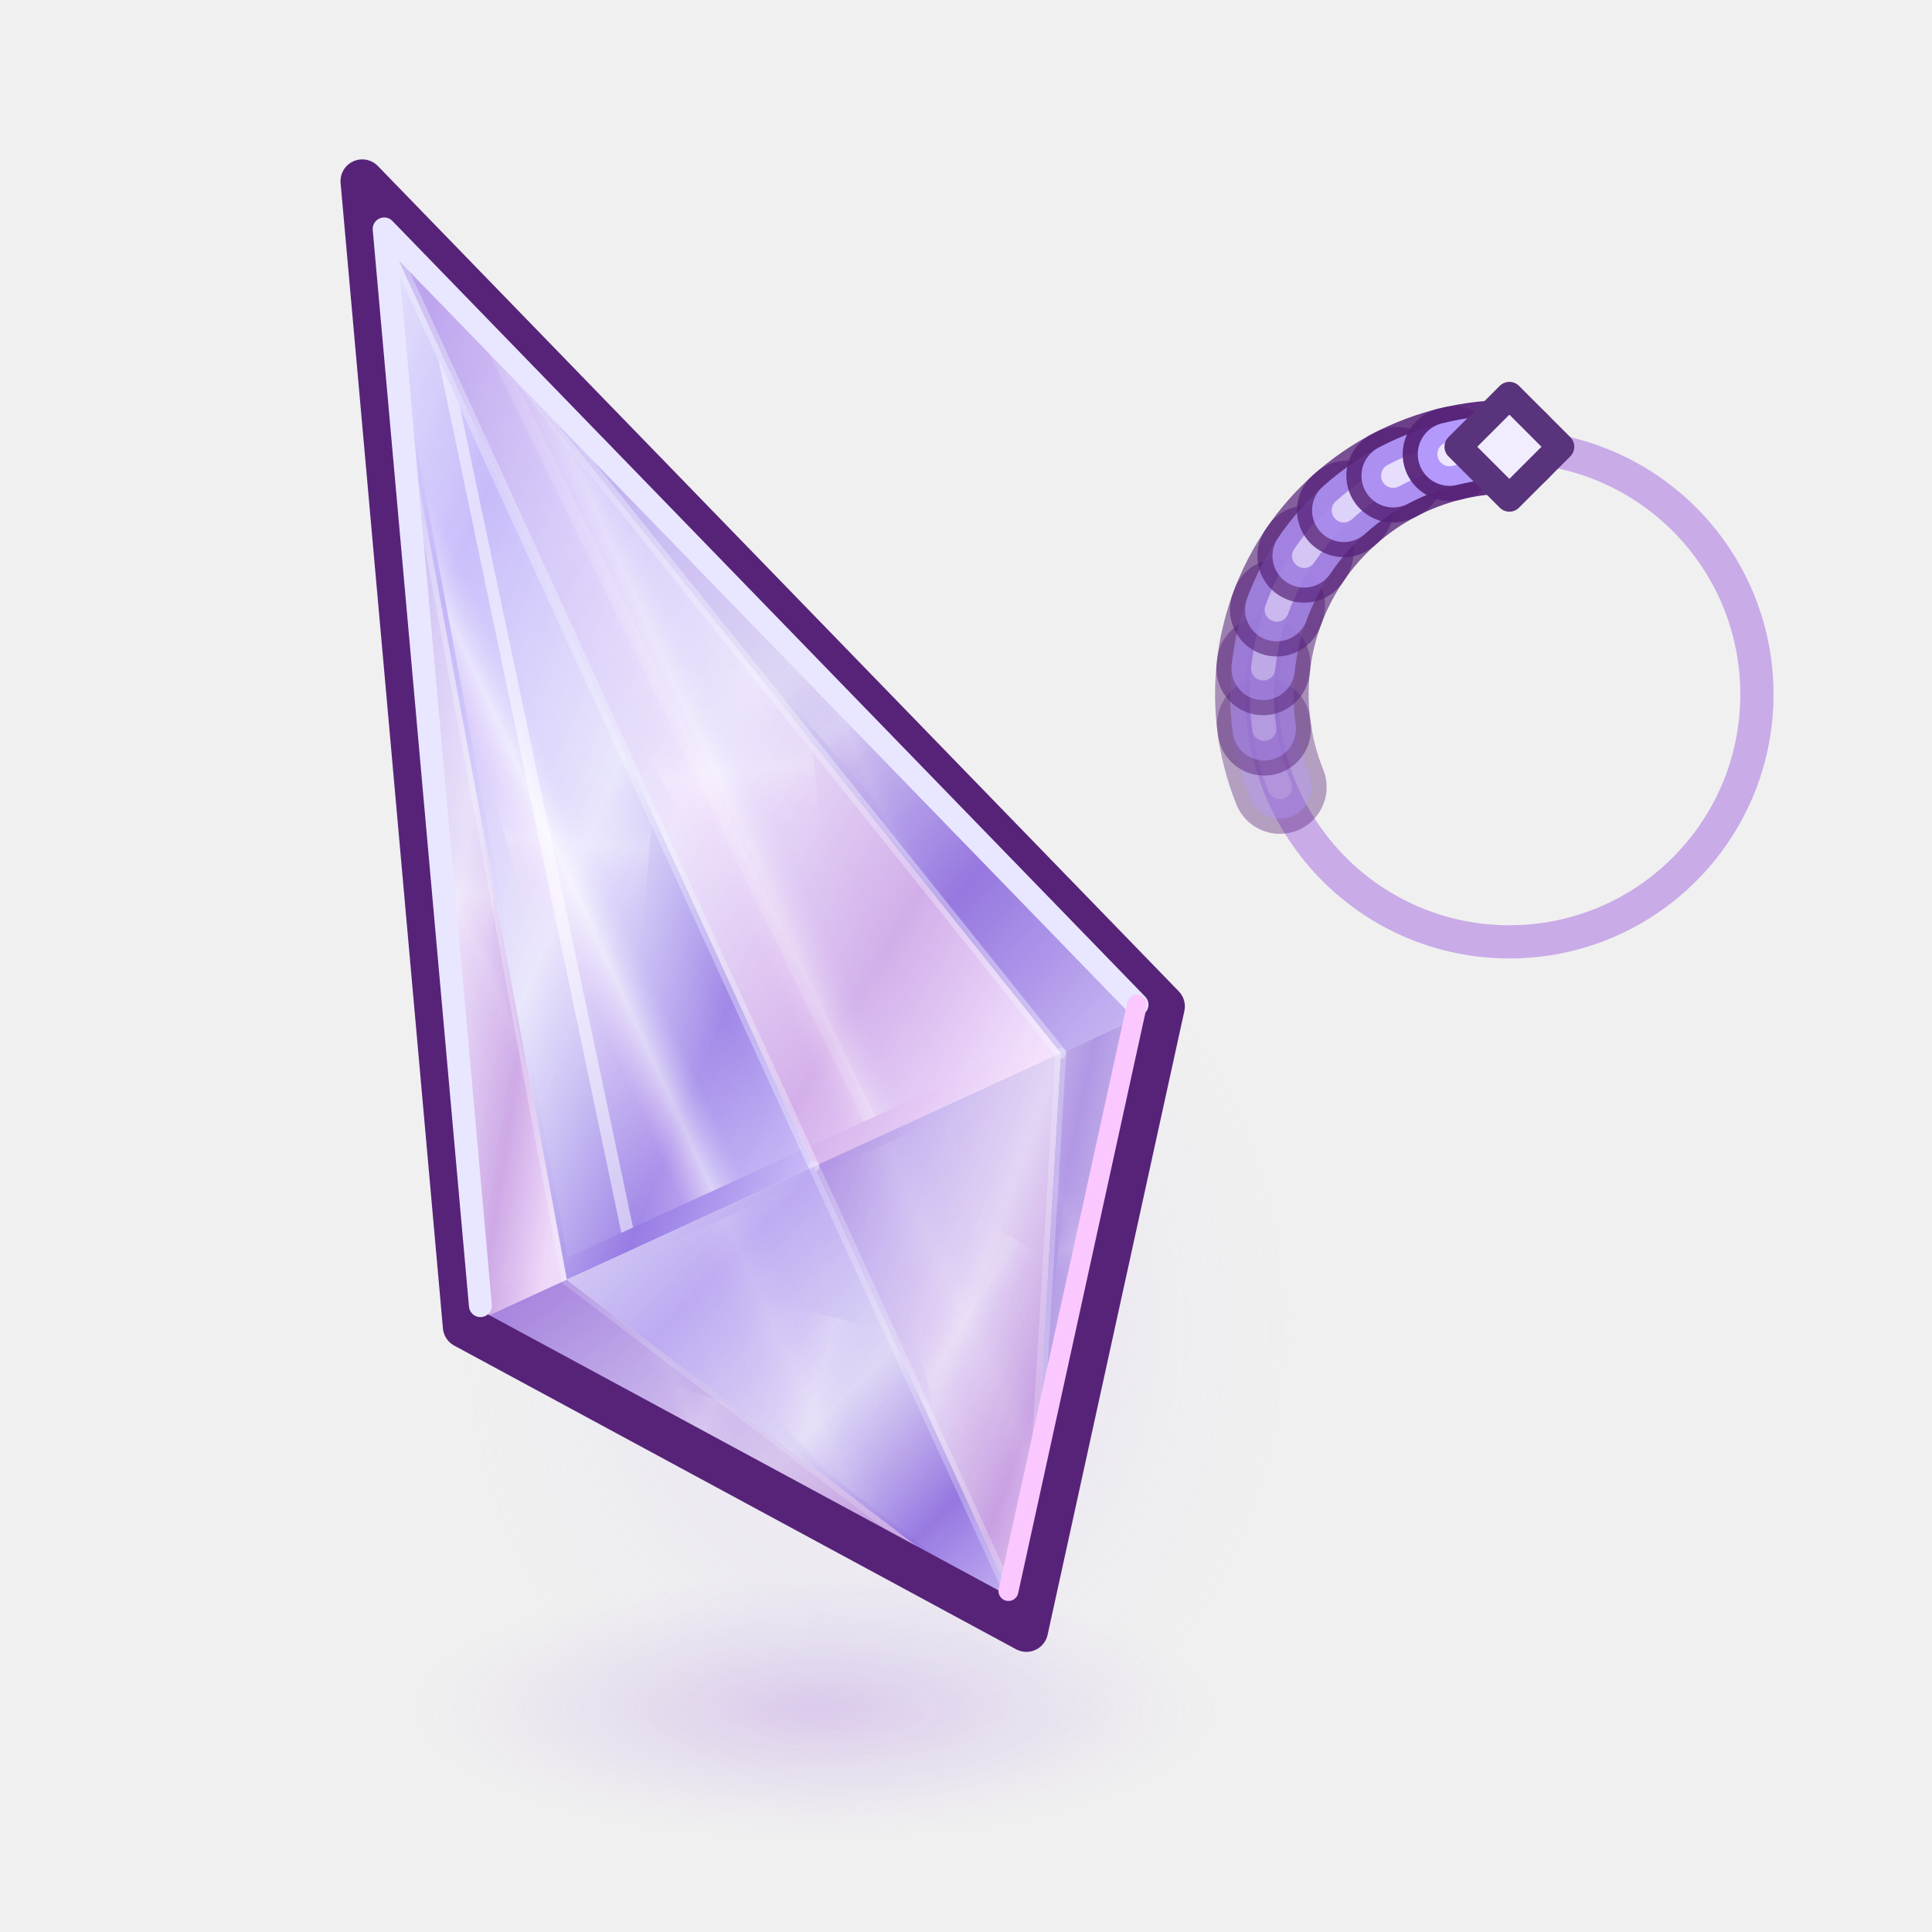
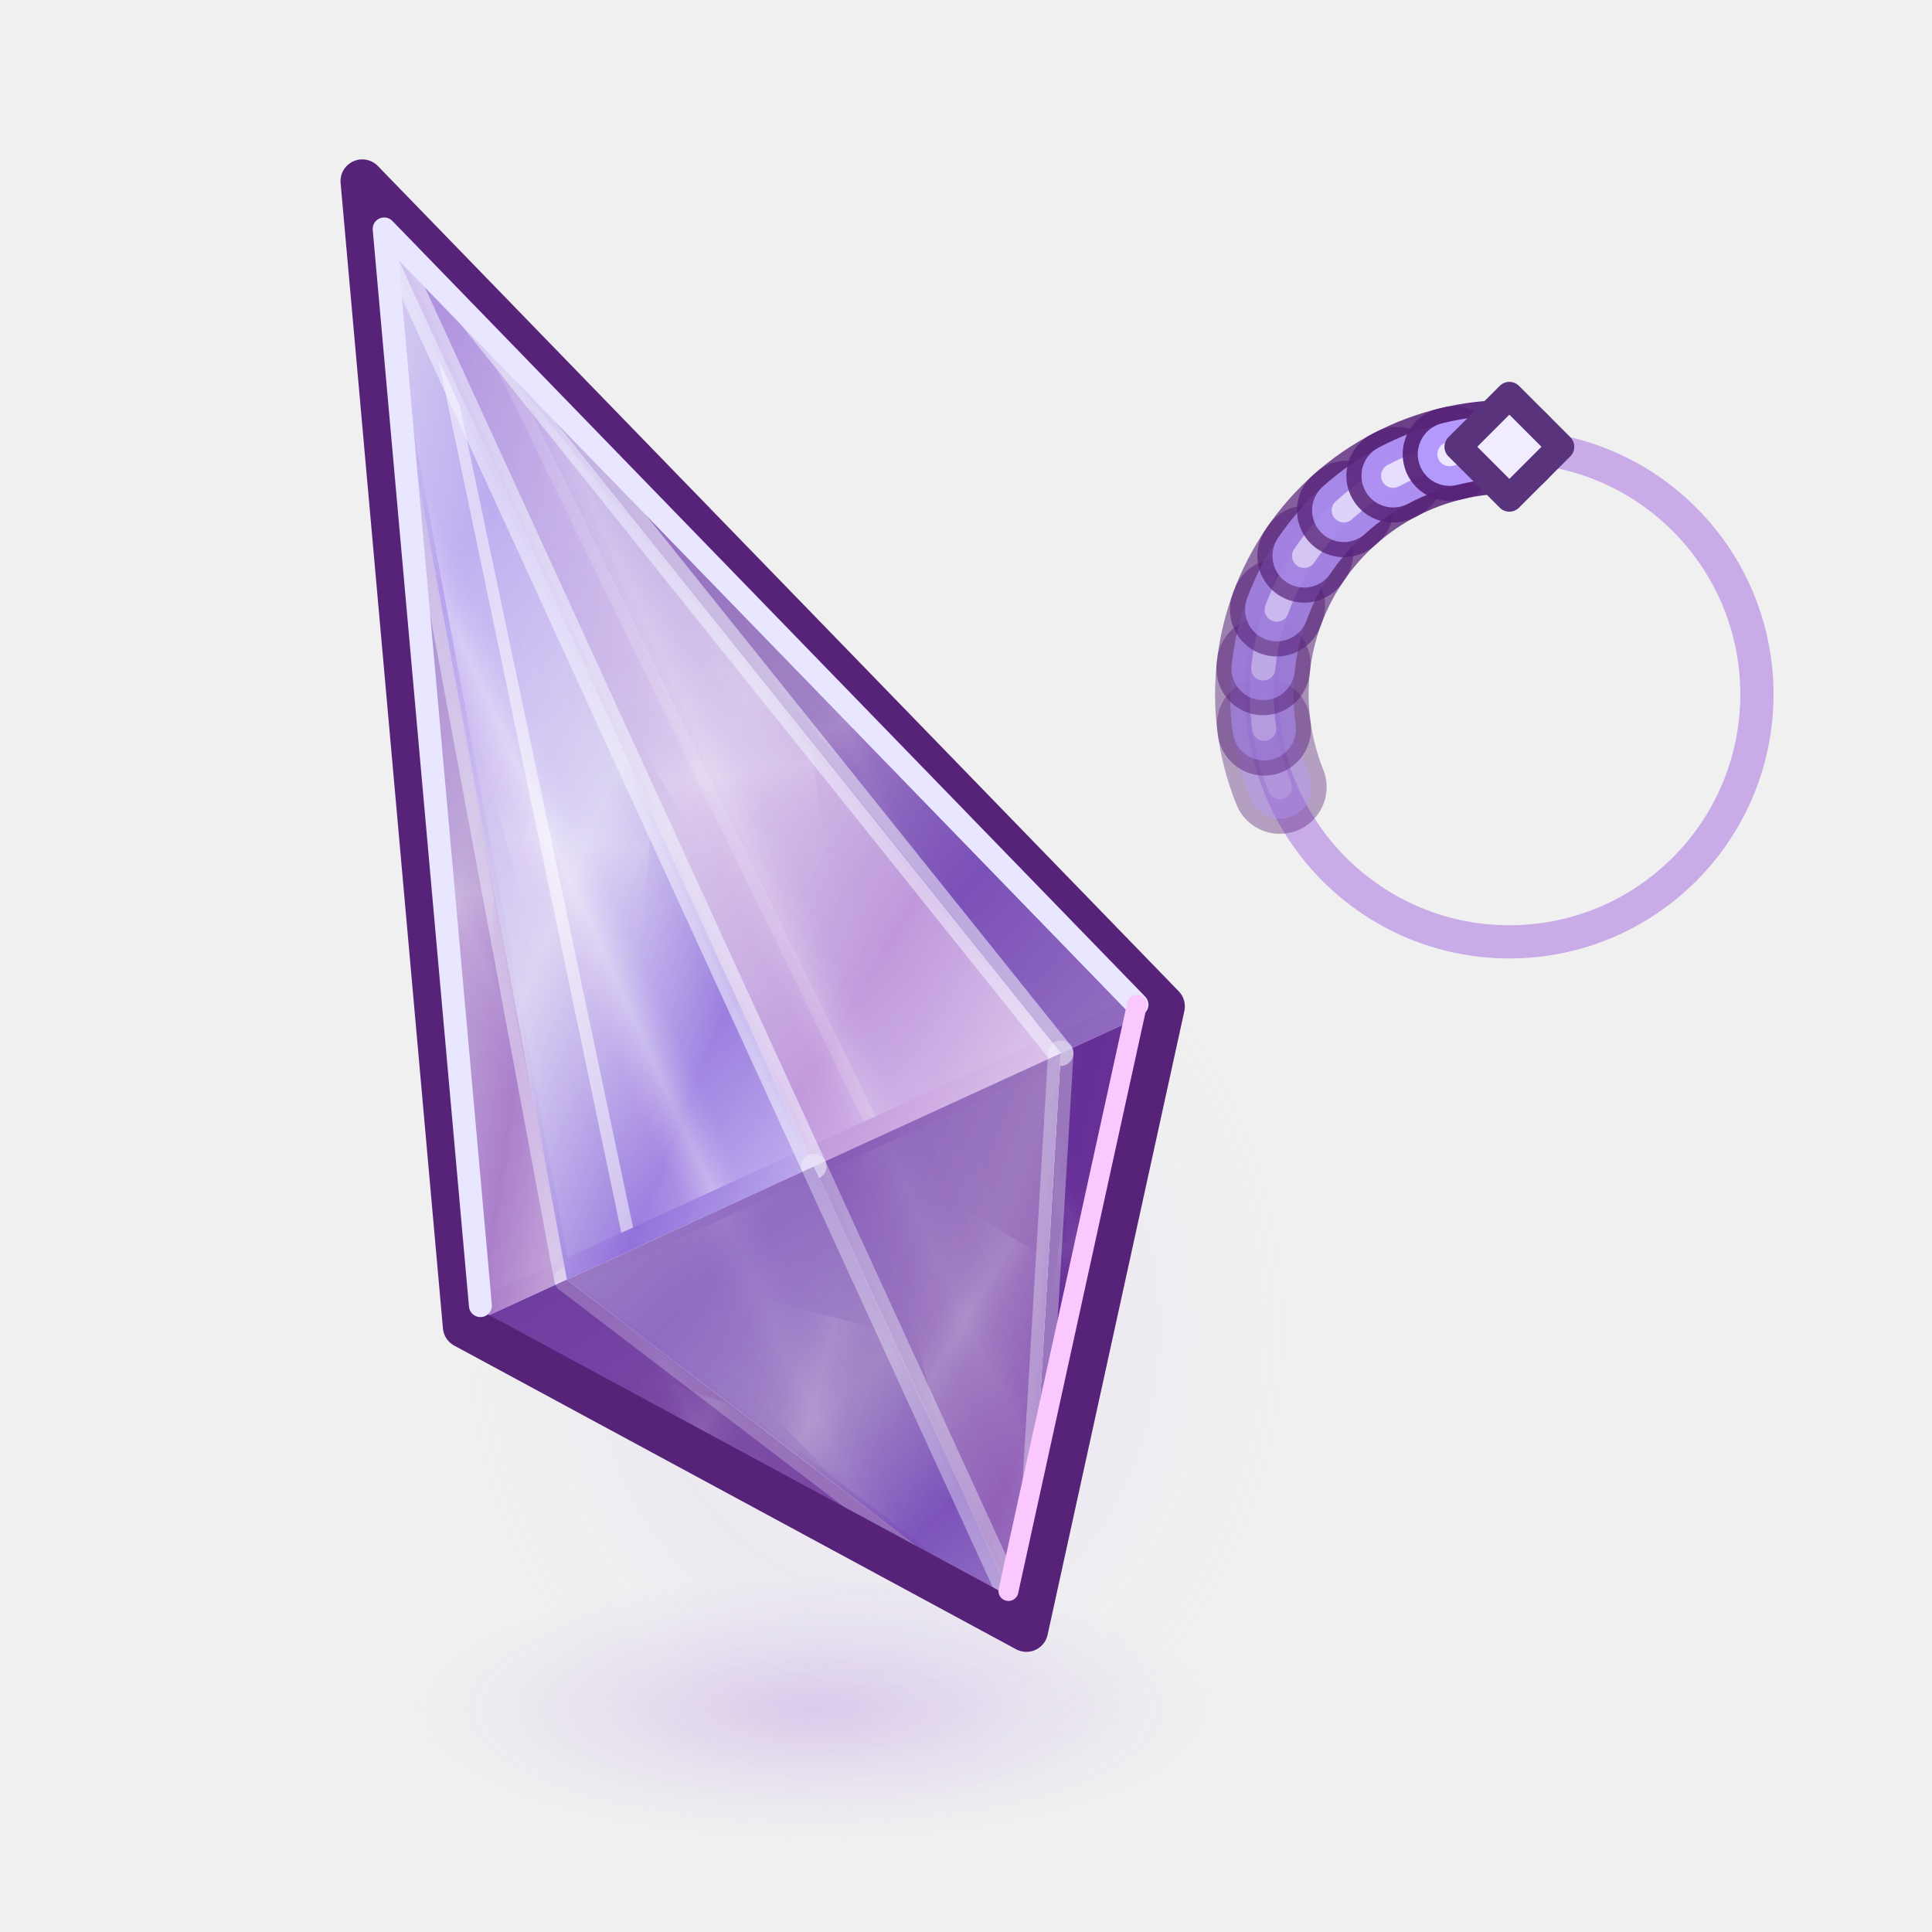
<svg xmlns="http://www.w3.org/2000/svg" width="32" height="32" viewBox="0 0 32 32">
  <defs>
    <linearGradient id="body" x1="0" y1="0" x2="1" y2="1">
      <stop stop-color="#eee9ff" />
      <stop offset=".55" stop-color="#bca1fa" />
      <stop offset="1" stop-color="#f8d8ff" />
    </linearGradient>
    <linearGradient id="crown" x1="0" y1="0" x2=".8" y2="1">
      <stop stop-color="#dbb9ff" />
      <stop offset=".40" stop-color="#f9faff" />
      <stop offset=".70" stop-color="#edeaff" />
      <stop offset="1" stop-color="#977df2" />
    </linearGradient>
    <linearGradient id="left" x1="0" y1="0" x2="1" y2=".5">
      <stop stop-color="#6932a6" />
      <stop offset=".32" stop-color="#764edc" />
      <stop offset=".78" stop-color="#c1bbff" />
      <stop offset="1" stop-color="#e9ebff" />
    </linearGradient>
    <linearGradient id="right" x1="0" y1="0" x2=".7" y2="1">
      <stop stop-color="#a272f0" />
      <stop offset=".36" stop-color="#8f54cb" />
      <stop offset=".7" stop-color="#e6d4ff" />
      <stop offset="1" stop-color="#ffedf8" />
    </linearGradient>
    <linearGradient id="foot" x1="0" y1="0" x2="1" y2="1">
      <stop stop-color="#b6b1ff" />
      <stop offset=".48" stop-color="#7751d9" />
      <stop offset=".52" stop-color="#dbd8ff" />
      <stop offset="1" stop-color="#e8b4ee" />
    </linearGradient>
    <linearGradient id="violet" x1="0" y1="0" x2="1" y2="1">
      <stop stop-color="#d3cbff" />
      <stop offset=".5" stop-color="#da8ee4" />
      <stop offset="1" stop-color="#ffd0fb" />
    </linearGradient>
    <linearGradient id="inner" x1="0" y1="0" x2="1" y2="0">
      <stop stop-color="#7534a6" stop-opacity=".7" />
      <stop offset=".5" stop-color="#e2e0ff" stop-opacity=".25" />
      <stop offset="1" stop-color="#fbfbff" stop-opacity=".8" />
    </linearGradient>
    <linearGradient id="refract" x1="0" y1="0" x2="1" y2="1">
      <stop stop-color="#f3f4ff" />
      <stop offset=".46" stop-color="#d3c2ff" stop-opacity=".7" />
      <stop offset="1" stop-color="#f2baf4" stop-opacity=".4" />
    </linearGradient>
    <linearGradient id="text" x1="0" y1="0" x2="1" y2="0">
      <stop stop-color="#9e76e7" />
      <stop offset=".48" stop-color="#f4f5ff" />
      <stop offset="1" stop-color="#e2a6ff" />
    </linearGradient>
    <radialGradient id="shadow">
      <stop stop-color="#9b57db" stop-opacity=".25" />
      <stop offset=".55" stop-color="#a06ce2" stop-opacity=".10" />
      <stop offset="1" stop-color="#bd8ded" stop-opacity="0" />
    </radialGradient>
    <radialGradient id="halo">
      <stop stop-color="#f1beff" stop-opacity=".10" />
      <stop offset=".6" stop-color="#c0a7ff" stop-opacity=".07" />
      <stop offset="1" stop-color="#e2d4ff" stop-opacity="0" />
    </radialGradient>
    <linearGradient id="edgeIce" x1="0" y1="0" x2="1" y2="1">
      <stop offset="0.0" stop-color="#f1edff" />
      <stop offset="0.5" stop-color="#944ee2" />
      <stop offset="1.0" stop-color="#e9ebff" />
    </linearGradient>
    <linearGradient id="edgeIndigo" x1="0" y1="0" x2="1" y2="1">
      <stop offset="0.0" stop-color="#5c179b" />
      <stop offset="0.5" stop-color="#b983ff" />
      <stop offset="1.0" stop-color="#bc66c6" />
    </linearGradient>
    <linearGradient id="edgeLilac" x1="0" y1="0" x2="1" y2="1">
      <stop offset="0.0" stop-color="#d292e6" />
      <stop offset="0.5" stop-color="#fff5fb" />
      <stop offset="1.0" stop-color="#8a47ca" />
    </linearGradient>
    <linearGradient id="edgeBlue" x1="0" y1="0" x2="1" y2="1">
      <stop offset="0.0" stop-color="#642d94" />
      <stop offset="0.5" stop-color="#9e94ff" />
      <stop offset="1.0" stop-color="#6031ca" />
    </linearGradient>
    <linearGradient id="tableLight" x1="0" y1="0" x2="1" y2="1">
      <stop offset="0.0" stop-color="#e1d0ff" />
      <stop offset="0.5" stop-color="#ffffff" />
      <stop offset="1.0" stop-color="#c6acf7" />
    </linearGradient>
    <linearGradient id="tableBlue" x1="0" y1="0" x2="1" y2="1">
      <stop offset="0.0" stop-color="#8152d5" />
      <stop offset="0.5" stop-color="#e0deff" />
      <stop offset="1.0" stop-color="#a083ed" />
    </linearGradient>
    <linearGradient id="tableIce" x1="0" y1="0" x2="1" y2="1">
      <stop offset="0.0" stop-color="#dad8ff" />
      <stop offset="0.5" stop-color="#7055ea" />
      <stop offset="1.0" stop-color="#f5f1ff" />
    </linearGradient>
    <linearGradient id="tableLilac" x1="0" y1="0" x2="1" y2="1">
      <stop offset="0.0" stop-color="#b671d9" />
      <stop offset="0.5" stop-color="#f7d8ff" />
      <stop offset="1.0" stop-color="#fff7fb" />
    </linearGradient>
    <linearGradient id="reflectedBlue" x1="0" y1="0" x2="1" y2="1">
      <stop offset="0.0" stop-color="#e8eaff" />
      <stop offset="0.5" stop-color="#6340cc" />
      <stop offset="1.0" stop-color="#c1bbff" />
    </linearGradient>
    <linearGradient id="depthGlass" x1="0" y1="0" x2=".85" y2="1">
      <stop stop-color="#8038ae" stop-opacity=".24" />
      <stop offset=".4" stop-color="#9d80ef" stop-opacity=".08" />
      <stop offset=".72" stop-color="#bc71d6" stop-opacity=".27" />
      <stop offset="1" stop-color="#ffd8fa" stop-opacity=".13" />
    </linearGradient>
    <linearGradient id="iceRefraction" x1="0" y1="0" x2="1" y2=".7">
      <stop stop-color="#8358df" stop-opacity=".06" />
      <stop offset=".35" stop-color="#a294ff" stop-opacity=".36" />
      <stop offset=".53" stop-color="#f3f4ff" stop-opacity=".72" />
      <stop offset=".65" stop-color="#8165eb" stop-opacity=".22" />
      <stop offset="1" stop-color="#c8b9ff" stop-opacity="0" />
    </linearGradient>
    <linearGradient id="violetRefraction" x1="0" y1="1" x2="1" y2="0">
      <stop stop-color="#a062d5" stop-opacity="0" />
      <stop offset=".35" stop-color="#eda6ef" stop-opacity=".31" />
      <stop offset=".52" stop-color="#ffeaf9" stop-opacity=".59" />
      <stop offset=".7" stop-color="#a28ff6" stop-opacity=".18" />
      <stop offset="1" stop-color="#cfb5ff" stop-opacity="0" />
    </linearGradient>
    <linearGradient id="clearIce" x1="0" y1="0" x2="1" y2="1">
      <stop stop-color="#eff0ff" stop-opacity=".98" />
      <stop offset=".28" stop-color="#c1b2fa" stop-opacity=".94" />
      <stop offset=".55" stop-color="#e9e7ff" stop-opacity=".88" />
      <stop offset=".78" stop-color="#9578e5" stop-opacity=".96" />
      <stop offset="1" stop-color="#dad1ff" stop-opacity=".98" />
    </linearGradient>
    <linearGradient id="clearLilac" x1="0" y1="0" x2="1" y2=".85">
      <stop stop-color="#a988e6" stop-opacity=".98" />
      <stop offset=".32" stop-color="#d2c5fa" stop-opacity=".94" />
      <stop offset=".58" stop-color="#f0e8ff" stop-opacity=".90" />
      <stop offset=".82" stop-color="#d1a9e9" stop-opacity=".96" />
      <stop offset="1" stop-color="#f7e3ff" stop-opacity=".98" />
    </linearGradient>
  </defs>
  <ellipse cx="13.5" cy="28.3" rx="6.7" ry="2.2" fill="url(#shadow)" stroke="none" stroke-width="0" stroke-linejoin="round" stroke-linecap="round" />
  <ellipse cx="14.5" cy="22" rx="7" ry="8" fill="url(#halo)" stroke="none" stroke-width="0" stroke-linejoin="round" stroke-linecap="round" />
  <polygon points="6,3 19.265,16.669 17.57,17.445" fill="url(#clearIce)" stroke="none" stroke-width="0.7" stroke-linejoin="round" stroke-linecap="round" />
-   <polygon points="6,3 19.265,16.669 17.57,17.445" fill="#7434a7" fill-opacity="0.098" stroke="none" stroke-width="0.7" stroke-linejoin="round" stroke-linecap="round" />
+   <polygon points="6,3 19.265,16.669 17.57,17.445" fill="#612891" fill-opacity="0.561" stroke="none" stroke-width="0" stroke-linejoin="round" stroke-linecap="round" />
  <polygon points="6.455,3.515 18.991,16.432 17.389,17.166" fill="#eff0ff" fill-opacity="0.024" stroke="none" stroke-width="0.7" stroke-linejoin="round" stroke-linecap="round" />
  <defs>
    <linearGradient id="sheen5" gradientUnits="userSpaceOnUse" x1="13.019" y1="10.249" x2="15.038" y2="13.569">
      <stop stop-color="#e7e4ff" stop-opacity="0" />
-       <stop offset=".3" stop-color="#ddd6ff" stop-opacity="0.064" />
-       <stop offset=".5" stop-color="#ffffff" stop-opacity="0.212" />
-       <stop offset=".7" stop-color="#ffdcff" stop-opacity="0.053" />
+       <stop offset=".3" stop-color="#ddd6ff" stop-opacity="0.038" />
+       <stop offset=".5" stop-color="#ffffff" stop-opacity="0.127" />
+       <stop offset=".7" stop-color="#ffdcff" stop-opacity="0.032" />
      <stop offset="1" stop-color="#ffdcff" stop-opacity="0" />
    </linearGradient>
  </defs>
  <polygon points="10.216,7.391 14.603,11.911 17.71,17.019 11.048,9.249" fill="url(#sheen5)" />
  <defs>
    <linearGradient id="sheen6" gradientUnits="userSpaceOnUse" x1="14.567" y1="11.928" x2="13.526" y2="12.405">
      <stop stop-color="#e7e4ff" stop-opacity="0" />
-       <stop offset=".3" stop-color="#ddd6ff" stop-opacity="0.024" />
-       <stop offset=".5" stop-color="#ffffff" stop-opacity="0.081" />
-       <stop offset=".7" stop-color="#ffdcff" stop-opacity="0.02" />
+       <stop offset=".3" stop-color="#ddd6ff" stop-opacity="0.015" />
+       <stop offset=".5" stop-color="#ffffff" stop-opacity="0.048" />
+       <stop offset=".7" stop-color="#ffdcff" stop-opacity="0.012" />
      <stop offset="1" stop-color="#ffdcff" stop-opacity="0" />
    </linearGradient>
  </defs>
  <polygon points="6.455,3.515 18.991,16.432 17.389,17.166" fill="url(#sheen6)" />
-   <polyline points="6,3 19.265,16.669" fill="none" stroke="#f4f5ff" stroke-opacity="0.286" stroke-width="0.18" stroke-linejoin="round" stroke-linecap="round" />
+   <polyline points="6,3 19.265,16.669" fill="none" stroke="#f4f5ff" stroke-opacity="0.372" stroke-width="0.42" stroke-linejoin="round" stroke-linecap="round" />
  <polyline points="11.473,8.686 14.482,11.786" fill="none" stroke="#b39bff" stroke-opacity="0" stroke-width="0.8" stroke-linejoin="round" stroke-linecap="round" />
  <polyline points="11.473,8.686 14.482,11.786" fill="none" stroke="#ffffff" stroke-opacity="0" stroke-width="0.29" stroke-linejoin="round" stroke-linecap="round" />
  <polygon points="17,27 19.265,16.669 17.57,17.445" fill="url(#clearIce)" stroke="none" stroke-width="0.7" stroke-linejoin="round" stroke-linecap="round" />
-   <polygon points="17,27 19.265,16.669 17.57,17.445" fill="#7434a7" fill-opacity="0.231" stroke="none" stroke-width="0.7" stroke-linejoin="round" stroke-linecap="round" />
+   <polygon points="17,27 19.265,16.669 17.57,17.445" fill="#612891" fill-opacity="0.949" stroke="none" stroke-width="0" stroke-linejoin="round" stroke-linecap="round" />
  <polygon points="17.052,26.635 19.192,16.872 17.591,17.606" fill="#eff0ff" fill-opacity="0" stroke="none" stroke-width="0.7" stroke-linejoin="round" stroke-linecap="round" />
  <defs>
    <linearGradient id="sheen13" gradientUnits="userSpaceOnUse" x1="18.189" y1="21.53" x2="17.844" y2="19.69">
      <stop stop-color="#e7e4ff" stop-opacity="0" />
-       <stop offset=".3" stop-color="#ddd6ff" stop-opacity="0.041" />
-       <stop offset=".5" stop-color="#ffffff" stop-opacity="0.137" />
-       <stop offset=".7" stop-color="#ffdcff" stop-opacity="0.034" />
+       <stop offset=".3" stop-color="#ddd6ff" stop-opacity="0.025" />
+       <stop offset=".5" stop-color="#ffffff" stop-opacity="0.082" />
+       <stop offset=".7" stop-color="#ffdcff" stop-opacity="0.021" />
      <stop offset="1" stop-color="#ffdcff" stop-opacity="0" />
    </linearGradient>
  </defs>
  <polygon points="17.694,23.706 18.443,20.289 17.911,17.459 17.278,22.843" fill="url(#sheen13)" />
  <defs>
    <linearGradient id="sheen14" gradientUnits="userSpaceOnUse" x1="18.407" y1="20.306" x2="17.366" y2="20.783">
      <stop stop-color="#e7e4ff" stop-opacity="0" />
-       <stop offset=".3" stop-color="#ddd6ff" stop-opacity="0.024" />
-       <stop offset=".5" stop-color="#ffffff" stop-opacity="0.08" />
-       <stop offset=".7" stop-color="#ffdcff" stop-opacity="0.02" />
+       <stop offset=".3" stop-color="#ddd6ff" stop-opacity="0.014" />
+       <stop offset=".5" stop-color="#ffffff" stop-opacity="0.048" />
+       <stop offset=".7" stop-color="#ffdcff" stop-opacity="0.012" />
      <stop offset="1" stop-color="#ffdcff" stop-opacity="0" />
    </linearGradient>
  </defs>
  <polygon points="17.052,26.635 19.192,16.872 17.591,17.606" fill="url(#sheen14)" />
-   <polyline points="17,27 19.265,16.669" fill="none" stroke="#f4f5ff" stroke-opacity="0.157" stroke-width="0.18" stroke-linejoin="round" stroke-linecap="round" />
+   <polyline points="17,27 19.265,16.669" fill="none" stroke="#f4f5ff" stroke-opacity="0.188" stroke-width="0.42" stroke-linejoin="round" stroke-linecap="round" />
  <polyline points="17.909,22.727 18.422,20.384" fill="none" stroke="#b39bff" stroke-opacity="0" stroke-width="0.8" stroke-linejoin="round" stroke-linecap="round" />
  <polyline points="17.909,22.727 18.422,20.384" fill="none" stroke="#ffffff" stroke-opacity="0" stroke-width="0.29" stroke-linejoin="round" stroke-linecap="round" />
  <polygon points="6,3 9.389,21.195 7.695,21.971" fill="url(#clearLilac)" stroke="none" stroke-width="0.7" stroke-linejoin="round" stroke-linecap="round" />
-   <polygon points="6,3 9.389,21.195 7.695,21.971" fill="#7434a7" fill-opacity="0.047" stroke="none" stroke-width="0.7" stroke-linejoin="round" stroke-linecap="round" />
+   <polygon points="6,3 9.389,21.195 7.695,21.971" fill="#612891" fill-opacity="0.372" stroke="none" stroke-width="0" stroke-linejoin="round" stroke-linecap="round" />
  <polygon points="6.093,3.681 9.296,20.875 7.695,21.609" fill="#eff0ff" fill-opacity="0.051" stroke="none" stroke-width="0.7" stroke-linejoin="round" stroke-linecap="round" />
  <defs>
    <linearGradient id="sheen21" gradientUnits="userSpaceOnUse" x1="7.785" y1="12.648" x2="7.681" y2="16.941">
      <stop stop-color="#e7e4ff" stop-opacity="0" />
-       <stop offset=".3" stop-color="#ddd6ff" stop-opacity="0.074" />
-       <stop offset=".5" stop-color="#ffffff" stop-opacity="0.247" />
-       <stop offset=".7" stop-color="#ffdcff" stop-opacity="0.062" />
+       <stop offset=".3" stop-color="#ddd6ff" stop-opacity="0.044" />
+       <stop offset=".5" stop-color="#ffffff" stop-opacity="0.148" />
+       <stop offset=".7" stop-color="#ffdcff" stop-opacity="0.037" />
      <stop offset="1" stop-color="#ffdcff" stop-opacity="0" />
    </linearGradient>
  </defs>
  <polygon points="7.054,8.84 8.175,14.857 8.015,21.462 6.766,11.211" fill="url(#sheen21)" />
  <defs>
    <linearGradient id="sheen22" gradientUnits="userSpaceOnUse" x1="8.139" y1="14.874" x2="7.098" y2="15.351">
      <stop stop-color="#e7e4ff" stop-opacity="0" />
-       <stop offset=".3" stop-color="#ddd6ff" stop-opacity="0.03" />
-       <stop offset=".5" stop-color="#ffffff" stop-opacity="0.101" />
-       <stop offset=".7" stop-color="#ffdcff" stop-opacity="0.025" />
+       <stop offset=".3" stop-color="#ddd6ff" stop-opacity="0.018" />
+       <stop offset=".5" stop-color="#ffffff" stop-opacity="0.06" />
+       <stop offset=".7" stop-color="#ffdcff" stop-opacity="0.015" />
      <stop offset="1" stop-color="#ffdcff" stop-opacity="0" />
    </linearGradient>
  </defs>
  <polygon points="6.093,3.681 9.296,20.875 7.695,21.609" fill="url(#sheen22)" />
-   <polyline points="6,3 9.389,21.195" fill="none" stroke="#f4f5ff" stroke-opacity="0.341" stroke-width="0.18" stroke-linejoin="round" stroke-linecap="round" />
+   <polyline points="6,3 9.389,21.195" fill="none" stroke="#f4f5ff" stroke-opacity="0.459" stroke-width="0.42" stroke-linejoin="round" stroke-linecap="round" />
  <polyline points="7.375,10.565 8.144,14.691" fill="none" stroke="#b39bff" stroke-opacity="0" stroke-width="0.8" stroke-linejoin="round" stroke-linecap="round" />
  <polyline points="7.375,10.565 8.144,14.691" fill="none" stroke="#ffffff" stroke-opacity="0" stroke-width="0.29" stroke-linejoin="round" stroke-linecap="round" />
  <polygon points="17,27 9.389,21.195 7.695,21.971" fill="url(#clearLilac)" stroke="none" stroke-width="0.7" stroke-linejoin="round" stroke-linecap="round" />
-   <polygon points="17,27 9.389,21.195 7.695,21.971" fill="#7434a7" fill-opacity="0.184" stroke="none" stroke-width="0.7" stroke-linejoin="round" stroke-linecap="round" />
+   <polygon points="17,27 9.389,21.195 7.695,21.971" fill="#612891" fill-opacity="0.824" stroke="none" stroke-width="0" stroke-linejoin="round" stroke-linecap="round" />
  <polygon points="16.69,26.801 9.498,21.316 7.897,22.049" fill="#eff0ff" fill-opacity="0.004" stroke="none" stroke-width="0.7" stroke-linejoin="round" stroke-linecap="round" />
  <defs>
    <linearGradient id="sheen29" gradientUnits="userSpaceOnUse" x1="12.956" y1="23.928" x2="10.487" y2="23.062">
      <stop stop-color="#e7e4ff" stop-opacity="0" />
-       <stop offset=".3" stop-color="#ddd6ff" stop-opacity="0.049" />
-       <stop offset=".5" stop-color="#ffffff" stop-opacity="0.163" />
-       <stop offset=".7" stop-color="#ffdcff" stop-opacity="0.041" />
+       <stop offset=".3" stop-color="#ddd6ff" stop-opacity="0.029" />
+       <stop offset=".5" stop-color="#ffffff" stop-opacity="0.098" />
+       <stop offset=".7" stop-color="#ffdcff" stop-opacity="0.024" />
      <stop offset="1" stop-color="#ffdcff" stop-opacity="0" />
    </linearGradient>
  </defs>
  <polygon points="14.532,25.156 12.015,23.235 8.217,21.902 12.997,24.805" fill="url(#sheen29)" />
  <defs>
    <linearGradient id="sheen30" gradientUnits="userSpaceOnUse" x1="11.979" y1="23.252" x2="10.938" y2="23.729">
      <stop stop-color="#e7e4ff" stop-opacity="0" />
-       <stop offset=".3" stop-color="#ddd6ff" stop-opacity="0.024" />
-       <stop offset=".5" stop-color="#ffffff" stop-opacity="0.08" />
-       <stop offset=".7" stop-color="#ffdcff" stop-opacity="0.02" />
+       <stop offset=".3" stop-color="#ddd6ff" stop-opacity="0.014" />
+       <stop offset=".5" stop-color="#ffffff" stop-opacity="0.048" />
+       <stop offset=".7" stop-color="#ffdcff" stop-opacity="0.012" />
      <stop offset="1" stop-color="#ffdcff" stop-opacity="0" />
    </linearGradient>
  </defs>
  <polygon points="16.69,26.801 9.498,21.316 7.897,22.049" fill="url(#sheen30)" />
-   <polyline points="17,27 9.389,21.195" fill="none" stroke="#f4f5ff" stroke-opacity="0.2" stroke-width="0.18" stroke-linejoin="round" stroke-linecap="round" />
+   <polyline points="17,27 9.389,21.195" fill="none" stroke="#f4f5ff" stroke-opacity="0.247" stroke-width="0.42" stroke-linejoin="round" stroke-linecap="round" />
  <polyline points="13.811,24.605 12.085,23.289" fill="none" stroke="#b39bff" stroke-opacity="0" stroke-width="0.8" stroke-linejoin="round" stroke-linecap="round" />
  <polyline points="13.811,24.605 12.085,23.289" fill="none" stroke="#ffffff" stroke-opacity="0" stroke-width="0.29" stroke-linejoin="round" stroke-linecap="round" />
  <polygon points="6,3 17.57,17.445 13.48,19.32" fill="url(#clearLilac)" stroke="none" stroke-width="0.7" stroke-linejoin="round" stroke-linecap="round" />
-   <polygon points="6,3 17.57,17.445 13.48,19.32" fill="#7434a7" fill-opacity="0.016" stroke="none" stroke-width="0.7" stroke-linejoin="round" stroke-linecap="round" />
+   <polygon points="6,3 17.57,17.445 13.48,19.32" fill="#612891" fill-opacity="0.196" stroke="none" stroke-width="0" stroke-linejoin="round" stroke-linecap="round" />
  <polygon points="6.349,3.564 17.283,17.215 13.418,18.986" fill="#eff0ff" fill-opacity="0.086" stroke="none" stroke-width="0.7" stroke-linejoin="round" stroke-linecap="round" />
  <defs>
    <linearGradient id="sheen37" gradientUnits="userSpaceOnUse" x1="12.116" y1="10.756" x2="12.593" y2="14.782">
      <stop stop-color="#e7e4ff" stop-opacity="0" />
-       <stop offset=".3" stop-color="#ddd6ff" stop-opacity="0.071" />
-       <stop offset=".5" stop-color="#ffffff" stop-opacity="0.238" />
-       <stop offset=".7" stop-color="#ffdcff" stop-opacity="0.06" />
+       <stop offset=".3" stop-color="#ddd6ff" stop-opacity="0.043" />
+       <stop offset=".5" stop-color="#ffffff" stop-opacity="0.143" />
+       <stop offset=".7" stop-color="#ffdcff" stop-opacity="0.036" />
      <stop offset="1" stop-color="#ffdcff" stop-opacity="0" />
    </linearGradient>
  </defs>
  <polygon points="9.63,7.659 13.456,12.437 14.191,18.632 9.318,10.041" fill="url(#sheen37)" />
  <defs>
    <linearGradient id="sheen38" gradientUnits="userSpaceOnUse" x1="13.248" y1="12.533" x2="10.735" y2="13.684">
      <stop stop-color="#e7e4ff" stop-opacity="0" />
-       <stop offset=".3" stop-color="#ddd6ff" stop-opacity="0.097" />
-       <stop offset=".5" stop-color="#ffffff" stop-opacity="0.325" />
-       <stop offset=".7" stop-color="#ffdcff" stop-opacity="0.081" />
+       <stop offset=".3" stop-color="#ddd6ff" stop-opacity="0.058" />
+       <stop offset=".5" stop-color="#ffffff" stop-opacity="0.195" />
+       <stop offset=".7" stop-color="#ffdcff" stop-opacity="0.049" />
      <stop offset="1" stop-color="#ffdcff" stop-opacity="0" />
    </linearGradient>
  </defs>
  <polygon points="6.349,3.564 17.283,17.215 13.418,18.986" fill="url(#sheen38)" />
  <polygon points="7.989,5.612 8.536,6.294 14.5,18.49 14.307,18.579" fill="#ffffff" fill-opacity="0.122" stroke="none" stroke-width="0.7" stroke-linejoin="round" stroke-linecap="round" />
-   <polyline points="6,3 17.57,17.445" fill="none" stroke="#f4f5ff" stroke-opacity="0.392" stroke-width="0.18" stroke-linejoin="round" stroke-linecap="round" />
+   <polyline points="6,3 17.57,17.445" fill="none" stroke="#f4f5ff" stroke-opacity="0.533" stroke-width="0.42" stroke-linejoin="round" stroke-linecap="round" />
  <polyline points="11.179,9.594 13.803,12.87" fill="none" stroke="#b39bff" stroke-opacity="0" stroke-width="0.8" stroke-linejoin="round" stroke-linecap="round" />
  <polyline points="11.179,9.594 13.803,12.87" fill="none" stroke="#ffffff" stroke-opacity="0" stroke-width="0.29" stroke-linejoin="round" stroke-linecap="round" />
  <polygon points="17,27 17.57,17.445 13.48,19.32" fill="url(#clearLilac)" stroke="none" stroke-width="0.7" stroke-linejoin="round" stroke-linecap="round" />
-   <polygon points="17,27 17.57,17.445 13.48,19.32" fill="#7434a7" fill-opacity="0.106" stroke="none" stroke-width="0.7" stroke-linejoin="round" stroke-linecap="round" />
+   <polygon points="17,27 17.57,17.445 13.48,19.32" fill="#612891" fill-opacity="0.588" stroke="none" stroke-width="0" stroke-linejoin="round" stroke-linecap="round" />
  <polygon points="16.946,26.684 17.485,17.655 13.62,19.426" fill="#eff0ff" fill-opacity="0.02" stroke="none" stroke-width="0.7" stroke-linejoin="round" stroke-linecap="round" />
  <defs>
    <linearGradient id="sheen46" gradientUnits="userSpaceOnUse" x1="17.235" y1="21.924" x2="15.347" y2="20.791">
      <stop stop-color="#e7e4ff" stop-opacity="0" />
-       <stop offset=".3" stop-color="#ddd6ff" stop-opacity="0.056" />
-       <stop offset=".5" stop-color="#ffffff" stop-opacity="0.187" />
-       <stop offset=".7" stop-color="#ffdcff" stop-opacity="0.047" />
+       <stop offset=".3" stop-color="#ddd6ff" stop-opacity="0.034" />
+       <stop offset=".5" stop-color="#ffffff" stop-opacity="0.112" />
+       <stop offset=".7" stop-color="#ffdcff" stop-opacity="0.028" />
      <stop offset="1" stop-color="#ffdcff" stop-opacity="0" />
    </linearGradient>
  </defs>
  <polygon points="17.108,23.975 17.296,20.815 14.393,19.072 15.549,23.636" fill="url(#sheen46)" />
  <defs>
    <linearGradient id="sheen47" gradientUnits="userSpaceOnUse" x1="17.088" y1="20.911" x2="14.575" y2="22.062">
      <stop stop-color="#e7e4ff" stop-opacity="0" />
-       <stop offset=".3" stop-color="#ddd6ff" stop-opacity="0.029" />
-       <stop offset=".5" stop-color="#ffffff" stop-opacity="0.097" />
-       <stop offset=".7" stop-color="#ffdcff" stop-opacity="0.024" />
+       <stop offset=".3" stop-color="#ddd6ff" stop-opacity="0.017" />
+       <stop offset=".5" stop-color="#ffffff" stop-opacity="0.058" />
+       <stop offset=".7" stop-color="#ffdcff" stop-opacity="0.015" />
      <stop offset="1" stop-color="#ffdcff" stop-opacity="0" />
    </linearGradient>
  </defs>
  <polygon points="16.946,26.684 17.485,17.655 13.62,19.426" fill="url(#sheen47)" />
-   <polyline points="17,27 17.57,17.445" fill="none" stroke="#f4f5ff" stroke-opacity="0.275" stroke-width="0.18" stroke-linejoin="round" stroke-linecap="round" />
+   <polyline points="17,27 17.57,17.445" fill="none" stroke="#f4f5ff" stroke-opacity="0.361" stroke-width="0.42" stroke-linejoin="round" stroke-linecap="round" />
  <polyline points="17.184,22.696 17.313,20.529" fill="none" stroke="#b39bff" stroke-opacity="0" stroke-width="0.8" stroke-linejoin="round" stroke-linecap="round" />
  <polyline points="17.184,22.696 17.313,20.529" fill="none" stroke="#ffffff" stroke-opacity="0" stroke-width="0.29" stroke-linejoin="round" stroke-linecap="round" />
  <polygon points="6,3 13.48,19.32 9.389,21.195" fill="url(#clearIce)" stroke="none" stroke-width="0.7" stroke-linejoin="round" stroke-linecap="round" />
-   <polygon points="6,3 13.48,19.32 9.389,21.195" fill="#7434a7" fill-opacity="0.004" stroke="none" stroke-width="0.7" stroke-linejoin="round" stroke-linecap="round" />
+   <polygon points="6,3 13.48,19.32 9.389,21.195" fill="#612891" fill-opacity="0.118" stroke="none" stroke-width="0" stroke-linejoin="round" stroke-linecap="round" />
  <polygon points="6.199,3.633 13.268,19.055 9.402,20.827" fill="#eff0ff" fill-opacity="0.106" stroke="none" stroke-width="0.7" stroke-linejoin="round" stroke-linecap="round" />
  <defs>
    <linearGradient id="sheen54" gradientUnits="userSpaceOnUse" x1="9.929" y1="11.758" x2="9.527" y2="16.188">
      <stop stop-color="#e7e4ff" stop-opacity="0" />
-       <stop offset=".3" stop-color="#ddd6ff" stop-opacity="0.074" />
-       <stop offset=".5" stop-color="#ffffff" stop-opacity="0.247" />
-       <stop offset=".7" stop-color="#ffdcff" stop-opacity="0.062" />
+       <stop offset=".3" stop-color="#ddd6ff" stop-opacity="0.044" />
+       <stop offset=".5" stop-color="#ffffff" stop-opacity="0.148" />
+       <stop offset=".7" stop-color="#ffdcff" stop-opacity="0.037" />
      <stop offset="1" stop-color="#ffdcff" stop-opacity="0" />
    </linearGradient>
  </defs>
  <polygon points="8.32,8.259 10.794,13.657 10.175,20.473 7.545,10.854" fill="url(#sheen54)" />
  <defs>
    <linearGradient id="sheen55" gradientUnits="userSpaceOnUse" x1="10.585" y1="13.753" x2="8.073" y2="14.905">
      <stop stop-color="#e7e4ff" stop-opacity="0" />
-       <stop offset=".3" stop-color="#ddd6ff" stop-opacity="0.163" />
-       <stop offset=".5" stop-color="#ffffff" stop-opacity="0.544" />
-       <stop offset=".7" stop-color="#ffdcff" stop-opacity="0.136" />
+       <stop offset=".3" stop-color="#ddd6ff" stop-opacity="0.098" />
+       <stop offset=".5" stop-color="#ffffff" stop-opacity="0.326" />
+       <stop offset=".7" stop-color="#ffdcff" stop-opacity="0.082" />
      <stop offset="1" stop-color="#ffdcff" stop-opacity="0" />
    </linearGradient>
  </defs>
  <polygon points="6.199,3.633 13.268,19.055 9.402,20.827" fill="url(#sheen55)" />
  <polygon points="7.26,5.946 7.613,6.717 10.485,20.331 10.291,20.419" fill="#ffffff" fill-opacity="0.506" stroke="none" stroke-width="0.7" stroke-linejoin="round" stroke-linecap="round" />
-   <polyline points="6,3 13.48,19.32" fill="none" stroke="#f4f5ff" stroke-opacity="0.412" stroke-width="0.18" stroke-linejoin="round" stroke-linecap="round" />
+   <polyline points="6,3 13.48,19.32" fill="none" stroke="#f4f5ff" stroke-opacity="0.561" stroke-width="0.42" stroke-linejoin="round" stroke-linecap="round" />
  <polyline points="9.322,10.445 11.018,14.146" fill="none" stroke="#b39bff" stroke-opacity="0" stroke-width="0.8" stroke-linejoin="round" stroke-linecap="round" />
  <polyline points="9.322,10.445 11.018,14.146" fill="none" stroke="#ffffff" stroke-opacity="0" stroke-width="0.29" stroke-linejoin="round" stroke-linecap="round" />
  <polygon points="17,27 13.48,19.32 9.389,21.195" fill="url(#clearIce)" stroke="none" stroke-width="0.7" stroke-linejoin="round" stroke-linecap="round" />
-   <polygon points="17,27 13.48,19.32 9.389,21.195" fill="#7434a7" fill-opacity="0.09" stroke="none" stroke-width="0.7" stroke-linejoin="round" stroke-linecap="round" />
+   <polygon points="17,27 13.48,19.32 9.389,21.195" fill="#612891" fill-opacity="0.533" stroke="none" stroke-width="0" stroke-linejoin="round" stroke-linecap="round" />
  <polygon points="16.796,26.753 13.47,19.495 9.604,21.267" fill="#eff0ff" fill-opacity="0.024" stroke="none" stroke-width="0.7" stroke-linejoin="round" stroke-linecap="round" />
  <defs>
    <linearGradient id="sheen63" gradientUnits="userSpaceOnUse" x1="15.048" y1="22.926" x2="12.281" y2="22.196">
      <stop stop-color="#e7e4ff" stop-opacity="0" />
-       <stop offset=".3" stop-color="#ddd6ff" stop-opacity="0.059" />
-       <stop offset=".5" stop-color="#ffffff" stop-opacity="0.196" />
-       <stop offset=".7" stop-color="#ffdcff" stop-opacity="0.049" />
+       <stop offset=".3" stop-color="#ddd6ff" stop-opacity="0.035" />
+       <stop offset=".5" stop-color="#ffffff" stop-opacity="0.117" />
+       <stop offset=".7" stop-color="#ffdcff" stop-opacity="0.029" />
      <stop offset="1" stop-color="#ffdcff" stop-opacity="0" />
    </linearGradient>
  </defs>
  <polygon points="15.798,24.576 14.634,22.035 10.377,20.913 13.775,24.449" fill="url(#sheen63)" />
  <defs>
    <linearGradient id="sheen64" gradientUnits="userSpaceOnUse" x1="14.425" y1="22.131" x2="11.913" y2="23.283">
      <stop stop-color="#e7e4ff" stop-opacity="0" />
-       <stop offset=".3" stop-color="#ddd6ff" stop-opacity="0.036" />
-       <stop offset=".5" stop-color="#ffffff" stop-opacity="0.119" />
-       <stop offset=".7" stop-color="#ffdcff" stop-opacity="0.03" />
+       <stop offset=".3" stop-color="#ddd6ff" stop-opacity="0.021" />
+       <stop offset=".5" stop-color="#ffffff" stop-opacity="0.071" />
+       <stop offset=".7" stop-color="#ffdcff" stop-opacity="0.018" />
      <stop offset="1" stop-color="#ffdcff" stop-opacity="0" />
    </linearGradient>
  </defs>
  <polygon points="16.796,26.753 13.47,19.495 9.604,21.267" fill="url(#sheen64)" />
-   <polyline points="17,27 13.48,19.32" fill="none" stroke="#f4f5ff" stroke-opacity="0.294" stroke-width="0.18" stroke-linejoin="round" stroke-linecap="round" />
+   <polyline points="17,27 13.48,19.32" fill="none" stroke="#f4f5ff" stroke-opacity="0.384" stroke-width="0.42" stroke-linejoin="round" stroke-linecap="round" />
  <polyline points="15.327,23.547 14.528,21.805" fill="none" stroke="#b39bff" stroke-opacity="0" stroke-width="0.8" stroke-linejoin="round" stroke-linecap="round" />
  <polyline points="15.327,23.547 14.528,21.805" fill="none" stroke="#ffffff" stroke-opacity="0" stroke-width="0.29" stroke-linejoin="round" stroke-linecap="round" />
  <polyline points="6,3 19.265,16.669 17,27 7.695,21.971 6,3" fill="none" stroke="#572379" stroke-width="0.72" stroke-linejoin="round" stroke-linecap="round" />
  <polyline points="7.957,21.625 6.363,3.792 18.832,16.64" fill="none" stroke="#e9e7ff" stroke-width="0.38" stroke-linejoin="round" stroke-linecap="round" />
  <polyline points="18.832,16.64 16.703,26.352" fill="none" stroke="#fac8ff" stroke-width="0.33" stroke-linejoin="round" stroke-linecap="round" />
  <polygon points="7.035,5.619 7.843,7.382 10.444,20.053 9.928,20.29" fill="#dedcff" fill-opacity="0" stroke="none" stroke-width="0.7" stroke-linejoin="round" stroke-linecap="round" />
  <polygon points="7.305,6.207 7.574,6.794 10.296,20.121 10.076,20.222" fill="#ffffff" fill-opacity="0" stroke="none" stroke-width="0.7" stroke-linejoin="round" stroke-linecap="round" />
  <polyline points="7.439,6.501 10.186,20.172" fill="none" stroke="#ffffff" stroke-opacity="0" stroke-width="0.24" stroke-linejoin="round" stroke-linecap="round" />
  <ellipse cx="25" cy="11.5" rx="4.1" ry="4.1" fill="none" stroke="#9752dd" stroke-opacity="0.439" stroke-width="0.55" stroke-linejoin="round" stroke-linecap="round" />
  <path d="M 21.198 13.036 A 4.1 4.1 0 0 1 20.931 12" fill="none" stroke="#572379" stroke-opacity="0.392" stroke-width="1.55" stroke-linejoin="round" stroke-linecap="round" />
  <path d="M 21.198 13.036 A 4.1 4.1 0 0 1 20.931 12" fill="none" stroke="#b69bff" stroke-opacity="0.372" stroke-width="1.05" stroke-linejoin="round" stroke-linecap="round" />
  <path d="M 21.198 13.036 A 4.1 4.1 0 0 1 20.931 12" fill="none" stroke="#f1edff" stroke-opacity="0.176" stroke-width="0.4" stroke-linejoin="round" stroke-linecap="round" />
  <path d="M 20.94 12.071 A 4.1 4.1 0 0 1 20.931 11" fill="none" stroke="#572379" stroke-opacity="0.471" stroke-width="1.55" stroke-linejoin="round" stroke-linecap="round" />
  <path d="M 20.94 12.071 A 4.1 4.1 0 0 1 20.931 11" fill="none" stroke="#b69bff" stroke-opacity="0.459" stroke-width="1.05" stroke-linejoin="round" stroke-linecap="round" />
  <path d="M 20.94 12.071 A 4.1 4.1 0 0 1 20.931 11" fill="none" stroke="#f1edff" stroke-opacity="0.286" stroke-width="0.4" stroke-linejoin="round" stroke-linecap="round" />
  <path d="M 20.922 11.071 A 4.1 4.1 0 0 1 21.172 10.031" fill="none" stroke="#572379" stroke-opacity="0.549" stroke-width="1.55" stroke-linejoin="round" stroke-linecap="round" />
  <path d="M 20.922 11.071 A 4.1 4.1 0 0 1 21.172 10.031" fill="none" stroke="#b69bff" stroke-opacity="0.545" stroke-width="1.05" stroke-linejoin="round" stroke-linecap="round" />
  <path d="M 20.922 11.071 A 4.1 4.1 0 0 1 21.172 10.031" fill="none" stroke="#f1edff" stroke-opacity="0.396" stroke-width="0.4" stroke-linejoin="round" stroke-linecap="round" />
  <path d="M 21.147 10.098 A 4.1 4.1 0 0 1 21.642 9.148" fill="none" stroke="#572379" stroke-opacity="0.627" stroke-width="1.55" stroke-linejoin="round" stroke-linecap="round" />
  <path d="M 21.147 10.098 A 4.1 4.1 0 0 1 21.642 9.148" fill="none" stroke="#b69bff" stroke-opacity="0.631" stroke-width="1.05" stroke-linejoin="round" stroke-linecap="round" />
  <path d="M 21.147 10.098 A 4.1 4.1 0 0 1 21.642 9.148" fill="none" stroke="#f1edff" stroke-opacity="0.506" stroke-width="0.4" stroke-linejoin="round" stroke-linecap="round" />
  <path d="M 21.601 9.207 A 4.1 4.1 0 0 1 22.31 8.406" fill="none" stroke="#572379" stroke-opacity="0.706" stroke-width="1.55" stroke-linejoin="round" stroke-linecap="round" />
  <path d="M 21.601 9.207 A 4.1 4.1 0 0 1 22.31 8.406" fill="none" stroke="#b69bff" stroke-opacity="0.718" stroke-width="1.05" stroke-linejoin="round" stroke-linecap="round" />
  <path d="M 21.601 9.207 A 4.1 4.1 0 0 1 22.31 8.406" fill="none" stroke="#f1edff" stroke-opacity="0.616" stroke-width="0.4" stroke-linejoin="round" stroke-linecap="round" />
  <path d="M 22.257 8.453 A 4.1 4.1 0 0 1 23.139 7.847" fill="none" stroke="#572379" stroke-opacity="0.784" stroke-width="1.55" stroke-linejoin="round" stroke-linecap="round" />
  <path d="M 22.257 8.453 A 4.1 4.1 0 0 1 23.139 7.847" fill="none" stroke="#b69bff" stroke-opacity="0.804" stroke-width="1.05" stroke-linejoin="round" stroke-linecap="round" />
  <path d="M 22.257 8.453 A 4.1 4.1 0 0 1 23.139 7.847" fill="none" stroke="#f1edff" stroke-opacity="0.726" stroke-width="0.4" stroke-linejoin="round" stroke-linecap="round" />
  <path d="M 23.075 7.88 A 4.1 4.1 0 0 1 24.078 7.505" fill="none" stroke="#572379" stroke-opacity="0.863" stroke-width="1.55" stroke-linejoin="round" stroke-linecap="round" />
  <path d="M 23.075 7.88 A 4.1 4.1 0 0 1 24.078 7.505" fill="none" stroke="#b69bff" stroke-opacity="0.89" stroke-width="1.05" stroke-linejoin="round" stroke-linecap="round" />
  <path d="M 23.075 7.88 A 4.1 4.1 0 0 1 24.078 7.505" fill="none" stroke="#f1edff" stroke-opacity="0.835" stroke-width="0.4" stroke-linejoin="round" stroke-linecap="round" />
  <path d="M 24.008 7.522 A 4.1 4.1 0 0 1 25.072 7.401" fill="none" stroke="#572379" stroke-opacity="0.941" stroke-width="1.55" stroke-linejoin="round" stroke-linecap="round" />
  <path d="M 24.008 7.522 A 4.1 4.1 0 0 1 25.072 7.401" fill="none" stroke="#b69bff" stroke-opacity="0.977" stroke-width="1.05" stroke-linejoin="round" stroke-linecap="round" />
  <path d="M 24.008 7.522 A 4.1 4.1 0 0 1 25.072 7.401" fill="none" stroke="#f1edff" stroke-opacity="0.945" stroke-width="0.4" stroke-linejoin="round" stroke-linecap="round" />
  <polygon points="25,6.55 25.85,7.4 25,8.25 24.15,7.4" fill="#f1edff" stroke="#59337b" stroke-width="0.45" stroke-linejoin="round" stroke-linecap="round" />
</svg>
